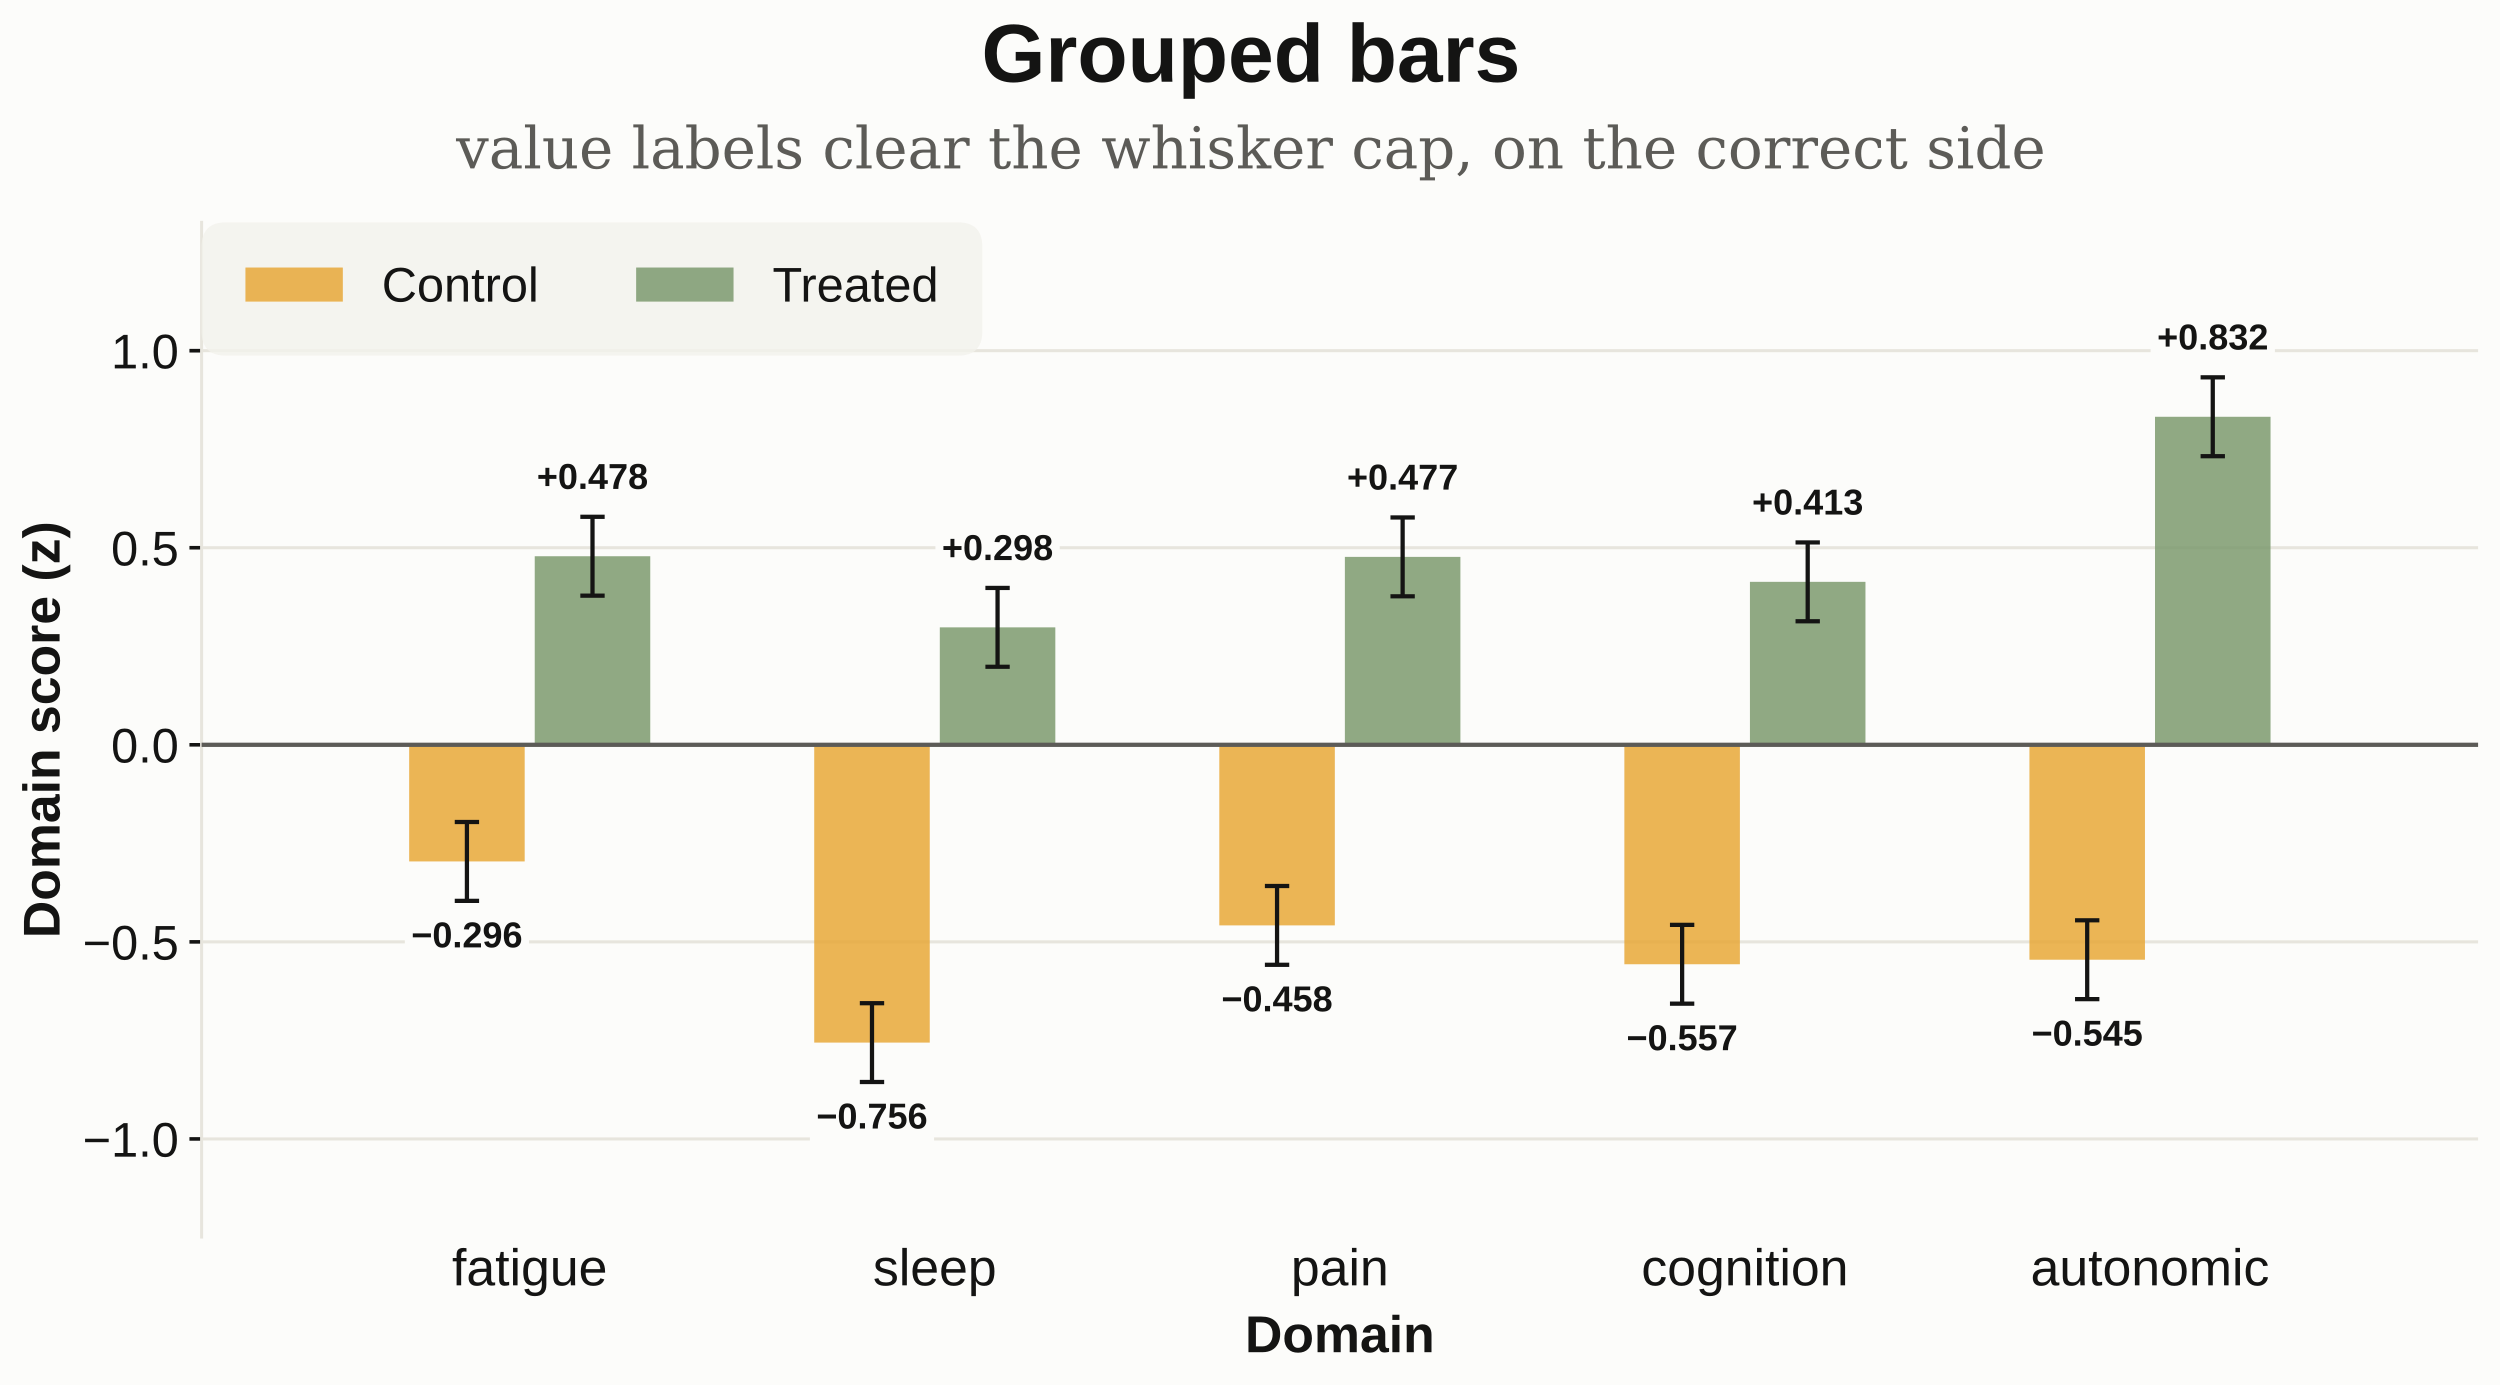
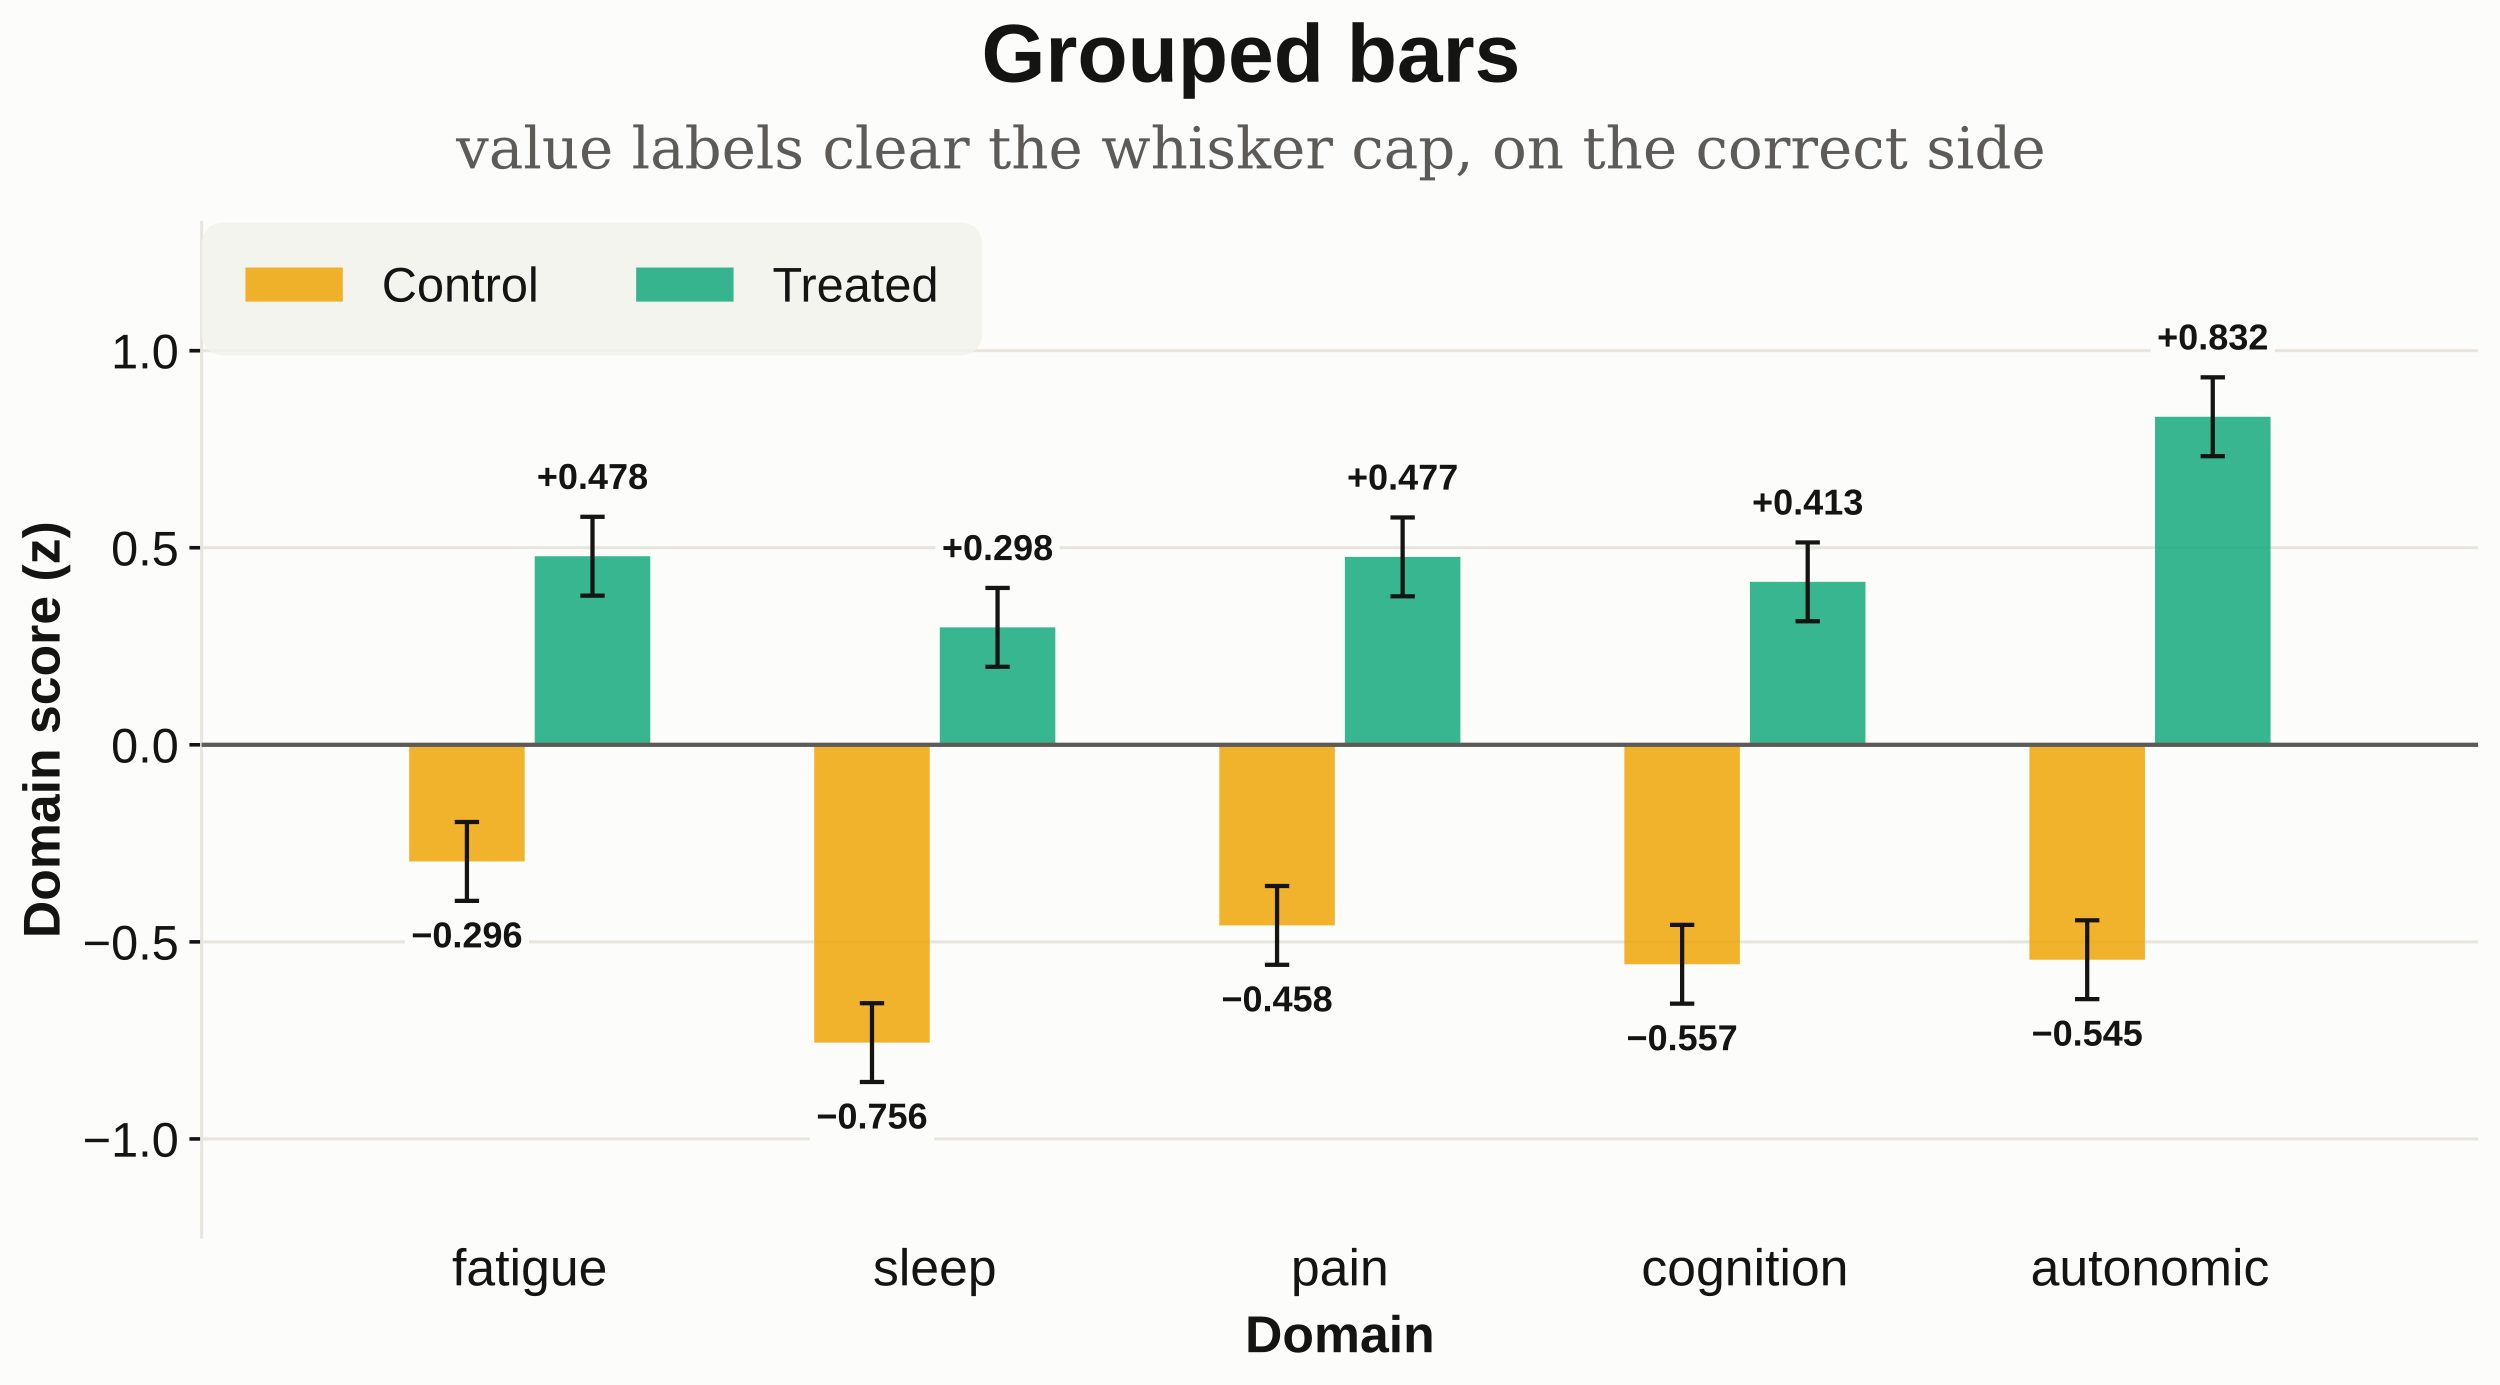
<svg xmlns="http://www.w3.org/2000/svg" xmlns:xlink="http://www.w3.org/1999/xlink" width="821.403pt" height="455.051pt" viewBox="0 0 821.403 455.051" version="1.1">
  <defs>
    <style type="text/css">*{stroke-linejoin: round; stroke-linecap: butt}</style>
  </defs>
  <g id="figure_1">
    <g id="patch_1">
      <path d="M 0 455.051  L 821.403 455.051  L 821.403 0  L 0 0  z " style="fill: #fcfcfa" />
    </g>
    <g id="axes_1">
      <g id="patch_2">
        <path d="M 66.239 406.442  L 814.203 406.442  L 814.203 73.051  L 66.239 73.051  z " style="fill: #fcfcfa" />
      </g>
      <g id="matplotlib.axis_1">
        <g id="xtick_1">
          <g id="line2d_1" />
          <g id="text_1">
            <text style="font-size: 17px; font-family: 'Arial', 'Verdana', 'DejaVu Sans', sans-serif; text-anchor: middle; fill: #141413" x="174.042" y="422.319" transform="rotate(-0 174.042 422.3189)">fatigue</text>
          </g>
        </g>
        <g id="xtick_2">
          <g id="line2d_2" />
          <g id="text_2">
            <text style="font-size: 17px; font-family: 'Arial', 'Verdana', 'DejaVu Sans', sans-serif; text-anchor: middle; fill: #141413" x="307.132" y="422.319" transform="rotate(-0 307.1316 422.3189)">sleep</text>
          </g>
        </g>
        <g id="xtick_3">
          <g id="line2d_3" />
          <g id="text_3">
            <text style="font-size: 17px; font-family: 'Arial', 'Verdana', 'DejaVu Sans', sans-serif; text-anchor: middle; fill: #141413" x="440.221" y="422.319" transform="rotate(-0 440.2212 422.3189)">pain</text>
          </g>
        </g>
        <g id="xtick_4">
          <g id="line2d_4" />
          <g id="text_4">
            <text style="font-size: 17px; font-family: 'Arial', 'Verdana', 'DejaVu Sans', sans-serif; text-anchor: middle; fill: #141413" x="573.311" y="422.319" transform="rotate(-0 573.3108 422.3189)">cognition</text>
          </g>
        </g>
        <g id="xtick_5">
          <g id="line2d_5" />
          <g id="text_5">
            <text style="font-size: 17px; font-family: 'Arial', 'Verdana', 'DejaVu Sans', sans-serif; text-anchor: middle; fill: #141413" x="706.4" y="422.319" transform="rotate(-0 706.4004 422.3189)">autonomic</text>
          </g>
        </g>
        <g id="text_6">
          <text style="font-weight: 700; font-size: 17px; font-family: 'Arial', 'Verdana', 'DejaVu Sans', sans-serif; text-anchor: middle; fill: #141413" x="440.221" y="444.273" transform="rotate(-0 440.2212 444.2733)">Domain</text>
        </g>
      </g>
      <g id="matplotlib.axis_2">
        <g id="ytick_1">
          <g id="line2d_6">
            <path d="M 66.239 374.211  L 814.203 374.211  " clip-path="url(#p3c9172fa1c)" style="fill: none; stroke: #e7e5dd; stroke-linecap: square" />
          </g>
          <g id="line2d_7">
            <defs>
              <path id="m5bc738e78b" d="M 0 0  L -4 0  " style="stroke: #141413; stroke-width: 1.2" />
            </defs>
            <g>
              <use xlink:href="#m5bc738e78b" x="66.239" y="374.211" style="fill: #141413; stroke: #141413; stroke-width: 1.2" />
            </g>
          </g>
          <g id="text_7">
            <text style="font-size: 16px; font-family: 'Arial', 'Verdana', 'DejaVu Sans', sans-serif; text-anchor: end; fill: #141413" x="58.739" y="380.035" transform="rotate(-0 58.73943 380.0354)">−1.0</text>
          </g>
        </g>
        <g id="ytick_2">
          <g id="line2d_8">
            <path d="M 66.239 309.463  L 814.203 309.463  " clip-path="url(#p3c9172fa1c)" style="fill: none; stroke: #e7e5dd; stroke-linecap: square" />
          </g>
          <g id="line2d_9">
            <g>
              <use xlink:href="#m5bc738e78b" x="66.239" y="309.463" style="fill: #141413; stroke: #141413; stroke-width: 1.2" />
            </g>
          </g>
          <g id="text_8">
            <text style="font-size: 16px; font-family: 'Arial', 'Verdana', 'DejaVu Sans', sans-serif; text-anchor: end; fill: #141413" x="58.739" y="315.287" transform="rotate(-0 58.73943 315.2874)">−0.5</text>
          </g>
        </g>
        <g id="ytick_3">
          <g id="line2d_10">
            <path d="M 66.239 244.715  L 814.203 244.715  " clip-path="url(#p3c9172fa1c)" style="fill: none; stroke: #e7e5dd; stroke-linecap: square" />
          </g>
          <g id="line2d_11">
            <g>
              <use xlink:href="#m5bc738e78b" x="66.239" y="244.715" style="fill: #141413; stroke: #141413; stroke-width: 1.2" />
            </g>
          </g>
          <g id="text_9">
            <text style="font-size: 16px; font-family: 'Arial', 'Verdana', 'DejaVu Sans', sans-serif; text-anchor: end; fill: #141413" x="58.739" y="250.539" transform="rotate(-0 58.73943 250.5394)">0.0</text>
          </g>
        </g>
        <g id="ytick_4">
          <g id="line2d_12">
            <path d="M 66.239 179.967  L 814.203 179.967  " clip-path="url(#p3c9172fa1c)" style="fill: none; stroke: #e7e5dd; stroke-linecap: square" />
          </g>
          <g id="line2d_13">
            <g>
              <use xlink:href="#m5bc738e78b" x="66.239" y="179.967" style="fill: #141413; stroke: #141413; stroke-width: 1.2" />
            </g>
          </g>
          <g id="text_10">
            <text style="font-size: 16px; font-family: 'Arial', 'Verdana', 'DejaVu Sans', sans-serif; text-anchor: end; fill: #141413" x="58.739" y="185.791" transform="rotate(-0 58.73943 185.7913)">0.5</text>
          </g>
        </g>
        <g id="ytick_5">
          <g id="line2d_14">
            <path d="M 66.239 115.219  L 814.203 115.219  " clip-path="url(#p3c9172fa1c)" style="fill: none; stroke: #e7e5dd; stroke-linecap: square" />
          </g>
          <g id="line2d_15">
            <g>
              <use xlink:href="#m5bc738e78b" x="66.239" y="115.219" style="fill: #141413; stroke: #141413; stroke-width: 1.2" />
            </g>
          </g>
          <g id="text_11">
            <text style="font-size: 16px; font-family: 'Arial', 'Verdana', 'DejaVu Sans', sans-serif; text-anchor: end; fill: #141413" x="58.739" y="121.043" transform="rotate(-0 58.73943 121.0433)">1.0</text>
          </g>
        </g>
        <g id="text_12">
          <text style="font-weight: 700; font-size: 17px; font-family: 'Arial', 'Verdana', 'DejaVu Sans', sans-serif; text-anchor: middle; fill: #141413" x="19.576" y="239.747" transform="rotate(-90 19.57646 239.7468)">Domain score (z)</text>
        </g>
      </g>
      <g id="patch_3">
        <path d="M 66.239 406.442  L 66.239 73.051  " style="fill: none; stroke: #e7e5dd; stroke-linejoin: miter; stroke-linecap: square" />
      </g>
      <g id="patch_4">
-         <path d="M 134.435 244.715  L 172.392 244.715  L 172.392 283.034  L 134.435 283.034  z " clip-path="url(#p3c9172fa1c)" style="fill: #e8a838; opacity: 0.85" />
+         <path d="M 134.435 244.715  L 172.392 244.715  L 172.392 283.034  L 134.435 283.034  z " clip-path="url(#p3c9172fa1c)" style="fill: #efa607; opacity: 0.85" />
      </g>
      <g id="patch_5">
-         <path d="M 267.524 244.715  L 305.481 244.715  L 305.481 342.558  L 267.524 342.558  z " clip-path="url(#p3c9172fa1c)" style="fill: #e8a838; opacity: 0.85" />
+         <path d="M 267.524 244.715  L 305.481 244.715  L 305.481 342.558  L 267.524 342.558  z " clip-path="url(#p3c9172fa1c)" style="fill: #efa607; opacity: 0.85" />
      </g>
      <g id="patch_6">
-         <path d="M 400.614 244.715  L 438.571 244.715  L 438.571 304.049  L 400.614 304.049  z " clip-path="url(#p3c9172fa1c)" style="fill: #e8a838; opacity: 0.85" />
+         <path d="M 400.614 244.715  L 438.571 244.715  L 438.571 304.049  L 400.614 304.049  z " clip-path="url(#p3c9172fa1c)" style="fill: #efa607; opacity: 0.85" />
      </g>
      <g id="patch_7">
-         <path d="M 533.703 244.715  L 571.66 244.715  L 571.66 316.816  L 533.703 316.816  z " clip-path="url(#p3c9172fa1c)" style="fill: #e8a838; opacity: 0.85" />
+         <path d="M 533.703 244.715  L 571.66 244.715  L 571.66 316.816  L 533.703 316.816  z " clip-path="url(#p3c9172fa1c)" style="fill: #efa607; opacity: 0.85" />
      </g>
      <g id="patch_8">
-         <path d="M 666.793 244.715  L 704.75 244.715  L 704.75 315.325  L 666.793 315.325  z " clip-path="url(#p3c9172fa1c)" style="fill: #e8a838; opacity: 0.85" />
+         <path d="M 666.793 244.715  L 704.75 244.715  L 704.75 315.325  L 666.793 315.325  z " clip-path="url(#p3c9172fa1c)" style="fill: #efa607; opacity: 0.85" />
      </g>
      <g id="patch_9">
-         <path d="M 175.692 244.715  L 213.649 244.715  L 213.649 182.759  L 175.692 182.759  z " clip-path="url(#p3c9172fa1c)" style="fill: #7c9a6e; opacity: 0.85" />
+         <path d="M 175.692 244.715  L 213.649 244.715  L 213.649 182.759  L 175.692 182.759  z " clip-path="url(#p3c9172fa1c)" style="fill: #14a97c; opacity: 0.85" />
      </g>
      <g id="patch_10">
-         <path d="M 308.782 244.715  L 346.739 244.715  L 346.739 206.125  L 308.782 206.125  z " clip-path="url(#p3c9172fa1c)" style="fill: #7c9a6e; opacity: 0.85" />
+         <path d="M 308.782 244.715  L 346.739 244.715  L 346.739 206.125  L 308.782 206.125  z " clip-path="url(#p3c9172fa1c)" style="fill: #14a97c; opacity: 0.85" />
      </g>
      <g id="patch_11">
-         <path d="M 441.872 244.715  L 479.829 244.715  L 479.829 182.971  L 441.872 182.971  z " clip-path="url(#p3c9172fa1c)" style="fill: #7c9a6e; opacity: 0.85" />
+         <path d="M 441.872 244.715  L 479.829 244.715  L 479.829 182.971  L 441.872 182.971  z " clip-path="url(#p3c9172fa1c)" style="fill: #14a97c; opacity: 0.85" />
      </g>
      <g id="patch_12">
-         <path d="M 574.961 244.715  L 612.918 244.715  L 612.918 191.171  L 574.961 191.171  z " clip-path="url(#p3c9172fa1c)" style="fill: #7c9a6e; opacity: 0.85" />
+         <path d="M 574.961 244.715  L 612.918 244.715  L 612.918 191.171  L 574.961 191.171  z " clip-path="url(#p3c9172fa1c)" style="fill: #14a97c; opacity: 0.85" />
      </g>
      <g id="patch_13">
-         <path d="M 708.051 244.715  L 746.008 244.715  L 746.008 136.936  L 708.051 136.936  z " clip-path="url(#p3c9172fa1c)" style="fill: #7c9a6e; opacity: 0.85" />
+         <path d="M 708.051 244.715  L 746.008 244.715  L 746.008 136.936  L 708.051 136.936  z " clip-path="url(#p3c9172fa1c)" style="fill: #14a97c; opacity: 0.85" />
      </g>
      <g id="LineCollection_1">
        <path d="M 153.413 295.984  L 153.413 270.084  " clip-path="url(#p3c9172fa1c)" style="fill: none; stroke: #141413; stroke-width: 1.4" />
        <path d="M 286.503 355.508  L 286.503 329.608  " clip-path="url(#p3c9172fa1c)" style="fill: none; stroke: #141413; stroke-width: 1.4" />
        <path d="M 419.592 316.999  L 419.592 291.099  " clip-path="url(#p3c9172fa1c)" style="fill: none; stroke: #141413; stroke-width: 1.4" />
        <path d="M 552.682 329.765  L 552.682 303.866  " clip-path="url(#p3c9172fa1c)" style="fill: none; stroke: #141413; stroke-width: 1.4" />
        <path d="M 685.772 328.274  L 685.772 302.375  " clip-path="url(#p3c9172fa1c)" style="fill: none; stroke: #141413; stroke-width: 1.4" />
      </g>
      <g id="line2d_16">
        <defs>
          <path id="mf9352b0ec6" d="M 4 0  L -4 -0  " style="stroke: #141413; stroke-width: 1.4" />
        </defs>
        <g clip-path="url(#p3c9172fa1c)">
          <use xlink:href="#mf9352b0ec6" x="153.413" y="295.984" style="fill: #1f77b4; stroke: #141413; stroke-width: 1.4" />
          <use xlink:href="#mf9352b0ec6" x="286.503" y="355.508" style="fill: #1f77b4; stroke: #141413; stroke-width: 1.4" />
          <use xlink:href="#mf9352b0ec6" x="419.592" y="316.999" style="fill: #1f77b4; stroke: #141413; stroke-width: 1.4" />
          <use xlink:href="#mf9352b0ec6" x="552.682" y="329.765" style="fill: #1f77b4; stroke: #141413; stroke-width: 1.4" />
          <use xlink:href="#mf9352b0ec6" x="685.772" y="328.274" style="fill: #1f77b4; stroke: #141413; stroke-width: 1.4" />
        </g>
      </g>
      <g id="line2d_17">
        <g clip-path="url(#p3c9172fa1c)">
          <use xlink:href="#mf9352b0ec6" x="153.413" y="270.084" style="fill: #1f77b4; stroke: #141413; stroke-width: 1.4" />
          <use xlink:href="#mf9352b0ec6" x="286.503" y="329.608" style="fill: #1f77b4; stroke: #141413; stroke-width: 1.4" />
          <use xlink:href="#mf9352b0ec6" x="419.592" y="291.099" style="fill: #1f77b4; stroke: #141413; stroke-width: 1.4" />
          <use xlink:href="#mf9352b0ec6" x="552.682" y="303.866" style="fill: #1f77b4; stroke: #141413; stroke-width: 1.4" />
          <use xlink:href="#mf9352b0ec6" x="685.772" y="302.375" style="fill: #1f77b4; stroke: #141413; stroke-width: 1.4" />
        </g>
      </g>
      <g id="LineCollection_2">
        <path d="M 194.671 195.709  L 194.671 169.809  " clip-path="url(#p3c9172fa1c)" style="fill: none; stroke: #141413; stroke-width: 1.4" />
        <path d="M 327.76 219.075  L 327.76 193.176  " clip-path="url(#p3c9172fa1c)" style="fill: none; stroke: #141413; stroke-width: 1.4" />
        <path d="M 460.85 195.92  L 460.85 170.021  " clip-path="url(#p3c9172fa1c)" style="fill: none; stroke: #141413; stroke-width: 1.4" />
        <path d="M 593.94 204.121  L 593.94 178.222  " clip-path="url(#p3c9172fa1c)" style="fill: none; stroke: #141413; stroke-width: 1.4" />
        <path d="M 727.029 149.885  L 727.029 123.986  " clip-path="url(#p3c9172fa1c)" style="fill: none; stroke: #141413; stroke-width: 1.4" />
      </g>
      <g id="line2d_18">
        <g clip-path="url(#p3c9172fa1c)">
          <use xlink:href="#mf9352b0ec6" x="194.671" y="195.709" style="fill: #1f77b4; stroke: #141413; stroke-width: 1.4" />
          <use xlink:href="#mf9352b0ec6" x="327.76" y="219.075" style="fill: #1f77b4; stroke: #141413; stroke-width: 1.4" />
          <use xlink:href="#mf9352b0ec6" x="460.85" y="195.92" style="fill: #1f77b4; stroke: #141413; stroke-width: 1.4" />
          <use xlink:href="#mf9352b0ec6" x="593.94" y="204.121" style="fill: #1f77b4; stroke: #141413; stroke-width: 1.4" />
          <use xlink:href="#mf9352b0ec6" x="727.029" y="149.885" style="fill: #1f77b4; stroke: #141413; stroke-width: 1.4" />
        </g>
      </g>
      <g id="line2d_19">
        <g clip-path="url(#p3c9172fa1c)">
          <use xlink:href="#mf9352b0ec6" x="194.671" y="169.809" style="fill: #1f77b4; stroke: #141413; stroke-width: 1.4" />
          <use xlink:href="#mf9352b0ec6" x="327.76" y="193.176" style="fill: #1f77b4; stroke: #141413; stroke-width: 1.4" />
          <use xlink:href="#mf9352b0ec6" x="460.85" y="170.021" style="fill: #1f77b4; stroke: #141413; stroke-width: 1.4" />
          <use xlink:href="#mf9352b0ec6" x="593.94" y="178.222" style="fill: #1f77b4; stroke: #141413; stroke-width: 1.4" />
          <use xlink:href="#mf9352b0ec6" x="727.029" y="123.986" style="fill: #1f77b4; stroke: #141413; stroke-width: 1.4" />
        </g>
      </g>
      <g id="line2d_20">
        <path d="M 66.239 244.715  L 814.203 244.715  " clip-path="url(#p3c9172fa1c)" style="fill: none; stroke: #5c5b57; stroke-width: 1.4; stroke-linecap: square" />
      </g>
      <g id="legend_1">
        <g id="patch_14">
          <path d="M 74.239 116.867  L 314.757 116.867  Q 322.757 116.867 322.757 108.867  L 322.757 81.051  Q 322.757 73.051 314.757 73.051  L 74.239 73.051  Q 66.239 73.051 66.239 81.051  L 66.239 108.867  Q 66.239 116.867 74.239 116.867  z " style="fill: #f3f2ec; opacity: 0.8" />
        </g>
        <g id="patch_15">
-           <path d="M 80.639 99.1  L 112.639 99.1  L 112.639 87.9  L 80.639 87.9  z " style="fill: #e8a838; opacity: 0.85" />
+           <path d="M 80.639 99.1  L 112.639 99.1  L 112.639 87.9  L 80.639 87.9  z " style="fill: #efa607; opacity: 0.85" />
        </g>
        <g id="text_13">
          <text style="font-size: 16px; font-family: 'Arial', 'Verdana', 'DejaVu Sans', sans-serif; text-anchor: start; fill: #141413" x="125.439" y="99.1" transform="rotate(-0 125.4394 99.09964)">Control</text>
        </g>
        <g id="patch_16">
-           <path d="M 209.014 99.1  L 241.014 99.1  L 241.014 87.9  L 209.014 87.9  z " style="fill: #7c9a6e; opacity: 0.85" />
+           <path d="M 209.014 99.1  L 241.014 99.1  L 241.014 87.9  L 209.014 87.9  z " style="fill: #14a97c; opacity: 0.85" />
        </g>
        <g id="text_14">
          <text style="font-size: 16px; font-family: 'Arial', 'Verdana', 'DejaVu Sans', sans-serif; text-anchor: start; fill: #141413" x="253.814" y="99.1" transform="rotate(-0 253.8144 99.09964)">Treated</text>
        </g>
      </g>
      <g id="text_15">
        <g id="patch_17">
          <path d="M 133.019 315.889  L 173.808 315.889  L 173.808 300.521  L 133.019 300.521  z " style="fill: #fcfcfa" />
        </g>
        <text style="font-weight: 700; font-size: 11.836px; font-family: 'Arial', 'Verdana', 'DejaVu Sans', sans-serif; text-anchor: middle; fill: #141413" x="153.413" y="311.268" transform="rotate(-0 153.4131 311.2682)">−0.296</text>
      </g>
      <g id="text_16">
        <g id="patch_18">
          <path d="M 266.108 375.413  L 306.897 375.413  L 306.897 360.045  L 266.108 360.045  z " style="fill: #fcfcfa" />
        </g>
        <text style="font-weight: 700; font-size: 11.836px; font-family: 'Arial', 'Verdana', 'DejaVu Sans', sans-serif; text-anchor: middle; fill: #141413" x="286.503" y="370.792" transform="rotate(-0 286.5027 370.7922)">−0.756</text>
      </g>
      <g id="text_17">
        <g id="patch_19">
          <path d="M 399.198 336.904  L 439.987 336.904  L 439.987 321.536  L 399.198 321.536  z " style="fill: #fcfcfa" />
        </g>
        <text style="font-weight: 700; font-size: 11.836px; font-family: 'Arial', 'Verdana', 'DejaVu Sans', sans-serif; text-anchor: middle; fill: #141413" x="419.592" y="332.283" transform="rotate(-0 419.5923 332.2831)">−0.458</text>
      </g>
      <g id="text_18">
        <g id="patch_20">
          <path d="M 532.287 349.671  L 573.076 349.671  L 573.076 334.303  L 532.287 334.303  z " style="fill: #fcfcfa" />
        </g>
        <text style="font-weight: 700; font-size: 11.836px; font-family: 'Arial', 'Verdana', 'DejaVu Sans', sans-serif; text-anchor: middle; fill: #141413" x="552.682" y="345.05" transform="rotate(-0 552.6819 345.0497)">−0.557</text>
      </g>
      <g id="text_19">
        <g id="patch_21">
          <path d="M 665.377 348.18  L 706.166 348.18  L 706.166 332.812  L 665.377 332.812  z " style="fill: #fcfcfa" />
        </g>
        <text style="font-weight: 700; font-size: 11.836px; font-family: 'Arial', 'Verdana', 'DejaVu Sans', sans-serif; text-anchor: middle; fill: #141413" x="685.772" y="343.559" transform="rotate(-0 685.7715 343.559)">−0.545</text>
      </g>
      <g id="text_20">
        <g id="patch_22">
          <path d="M 174.25 165.275  L 215.092 165.275  L 215.092 149.886  L 174.25 149.886  z " style="fill: #fcfcfa" />
        </g>
        <text style="font-weight: 700; font-size: 11.851px; font-family: 'Arial', 'Verdana', 'DejaVu Sans', sans-serif; text-anchor: middle; fill: #141413" x="194.671" y="160.647" transform="rotate(-0 194.6709 160.6475)">+0.478</text>
      </g>
      <g id="text_21">
        <g id="patch_23">
          <path d="M 307.339 188.641  L 348.182 188.641  L 348.182 173.252  L 307.339 173.252  z " style="fill: #fcfcfa" />
        </g>
        <text style="font-weight: 700; font-size: 11.851px; font-family: 'Arial', 'Verdana', 'DejaVu Sans', sans-serif; text-anchor: middle; fill: #141413" x="327.76" y="184.014" transform="rotate(-0 327.7605 184.0136)">+0.298</text>
      </g>
      <g id="text_22">
        <g id="patch_24">
          <path d="M 440.429 165.486  L 481.271 165.486  L 481.271 150.098  L 440.429 150.098  z " style="fill: #fcfcfa" />
        </g>
        <text style="font-weight: 700; font-size: 11.851px; font-family: 'Arial', 'Verdana', 'DejaVu Sans', sans-serif; text-anchor: middle; fill: #141413" x="460.85" y="160.859" transform="rotate(-0 460.8501 160.859)">+0.477</text>
      </g>
      <g id="text_23">
        <g id="patch_25">
          <path d="M 573.519 173.687  L 614.361 173.687  L 614.361 158.299  L 573.519 158.299  z " style="fill: #fcfcfa" />
        </g>
        <text style="font-weight: 700; font-size: 11.851px; font-family: 'Arial', 'Verdana', 'DejaVu Sans', sans-serif; text-anchor: middle; fill: #141413" x="593.94" y="169.06" transform="rotate(-0 593.9397 169.0598)">+0.413</text>
      </g>
      <g id="text_24">
        <g id="patch_26">
          <path d="M 706.608 119.451  L 747.45 119.451  L 747.45 104.063  L 706.608 104.063  z " style="fill: #fcfcfa" />
        </g>
        <text style="font-weight: 700; font-size: 11.851px; font-family: 'Arial', 'Verdana', 'DejaVu Sans', sans-serif; text-anchor: middle; fill: #141413" x="727.029" y="114.824" transform="rotate(-0 727.0293 114.8241)">+0.832</text>
      </g>
    </g>
    <g id="text_25">
      <text style="font-weight: 700; font-size: 27px; font-family: 'Arial', 'Verdana', 'DejaVu Sans', sans-serif; text-anchor: middle; fill: #141413" x="411.003" y="26.857" transform="rotate(-0 411.003 26.85674)">Grouped bars</text>
    </g>
    <g id="text_26">
      <text style="font-size: 19px; font-family: 'Georgia', 'DejaVu Serif', serif; text-anchor: middle; fill: #5c5b57" x="411.003" y="55.321" transform="rotate(-0 411.003 55.32061)">value labels clear the whisker cap, on the correct side</text>
    </g>
  </g>
  <defs>
    <clipPath id="p3c9172fa1c">
      <rect x="66.239" y="73.051" width="747.964" height="333.391" />
    </clipPath>
  </defs>
</svg>
